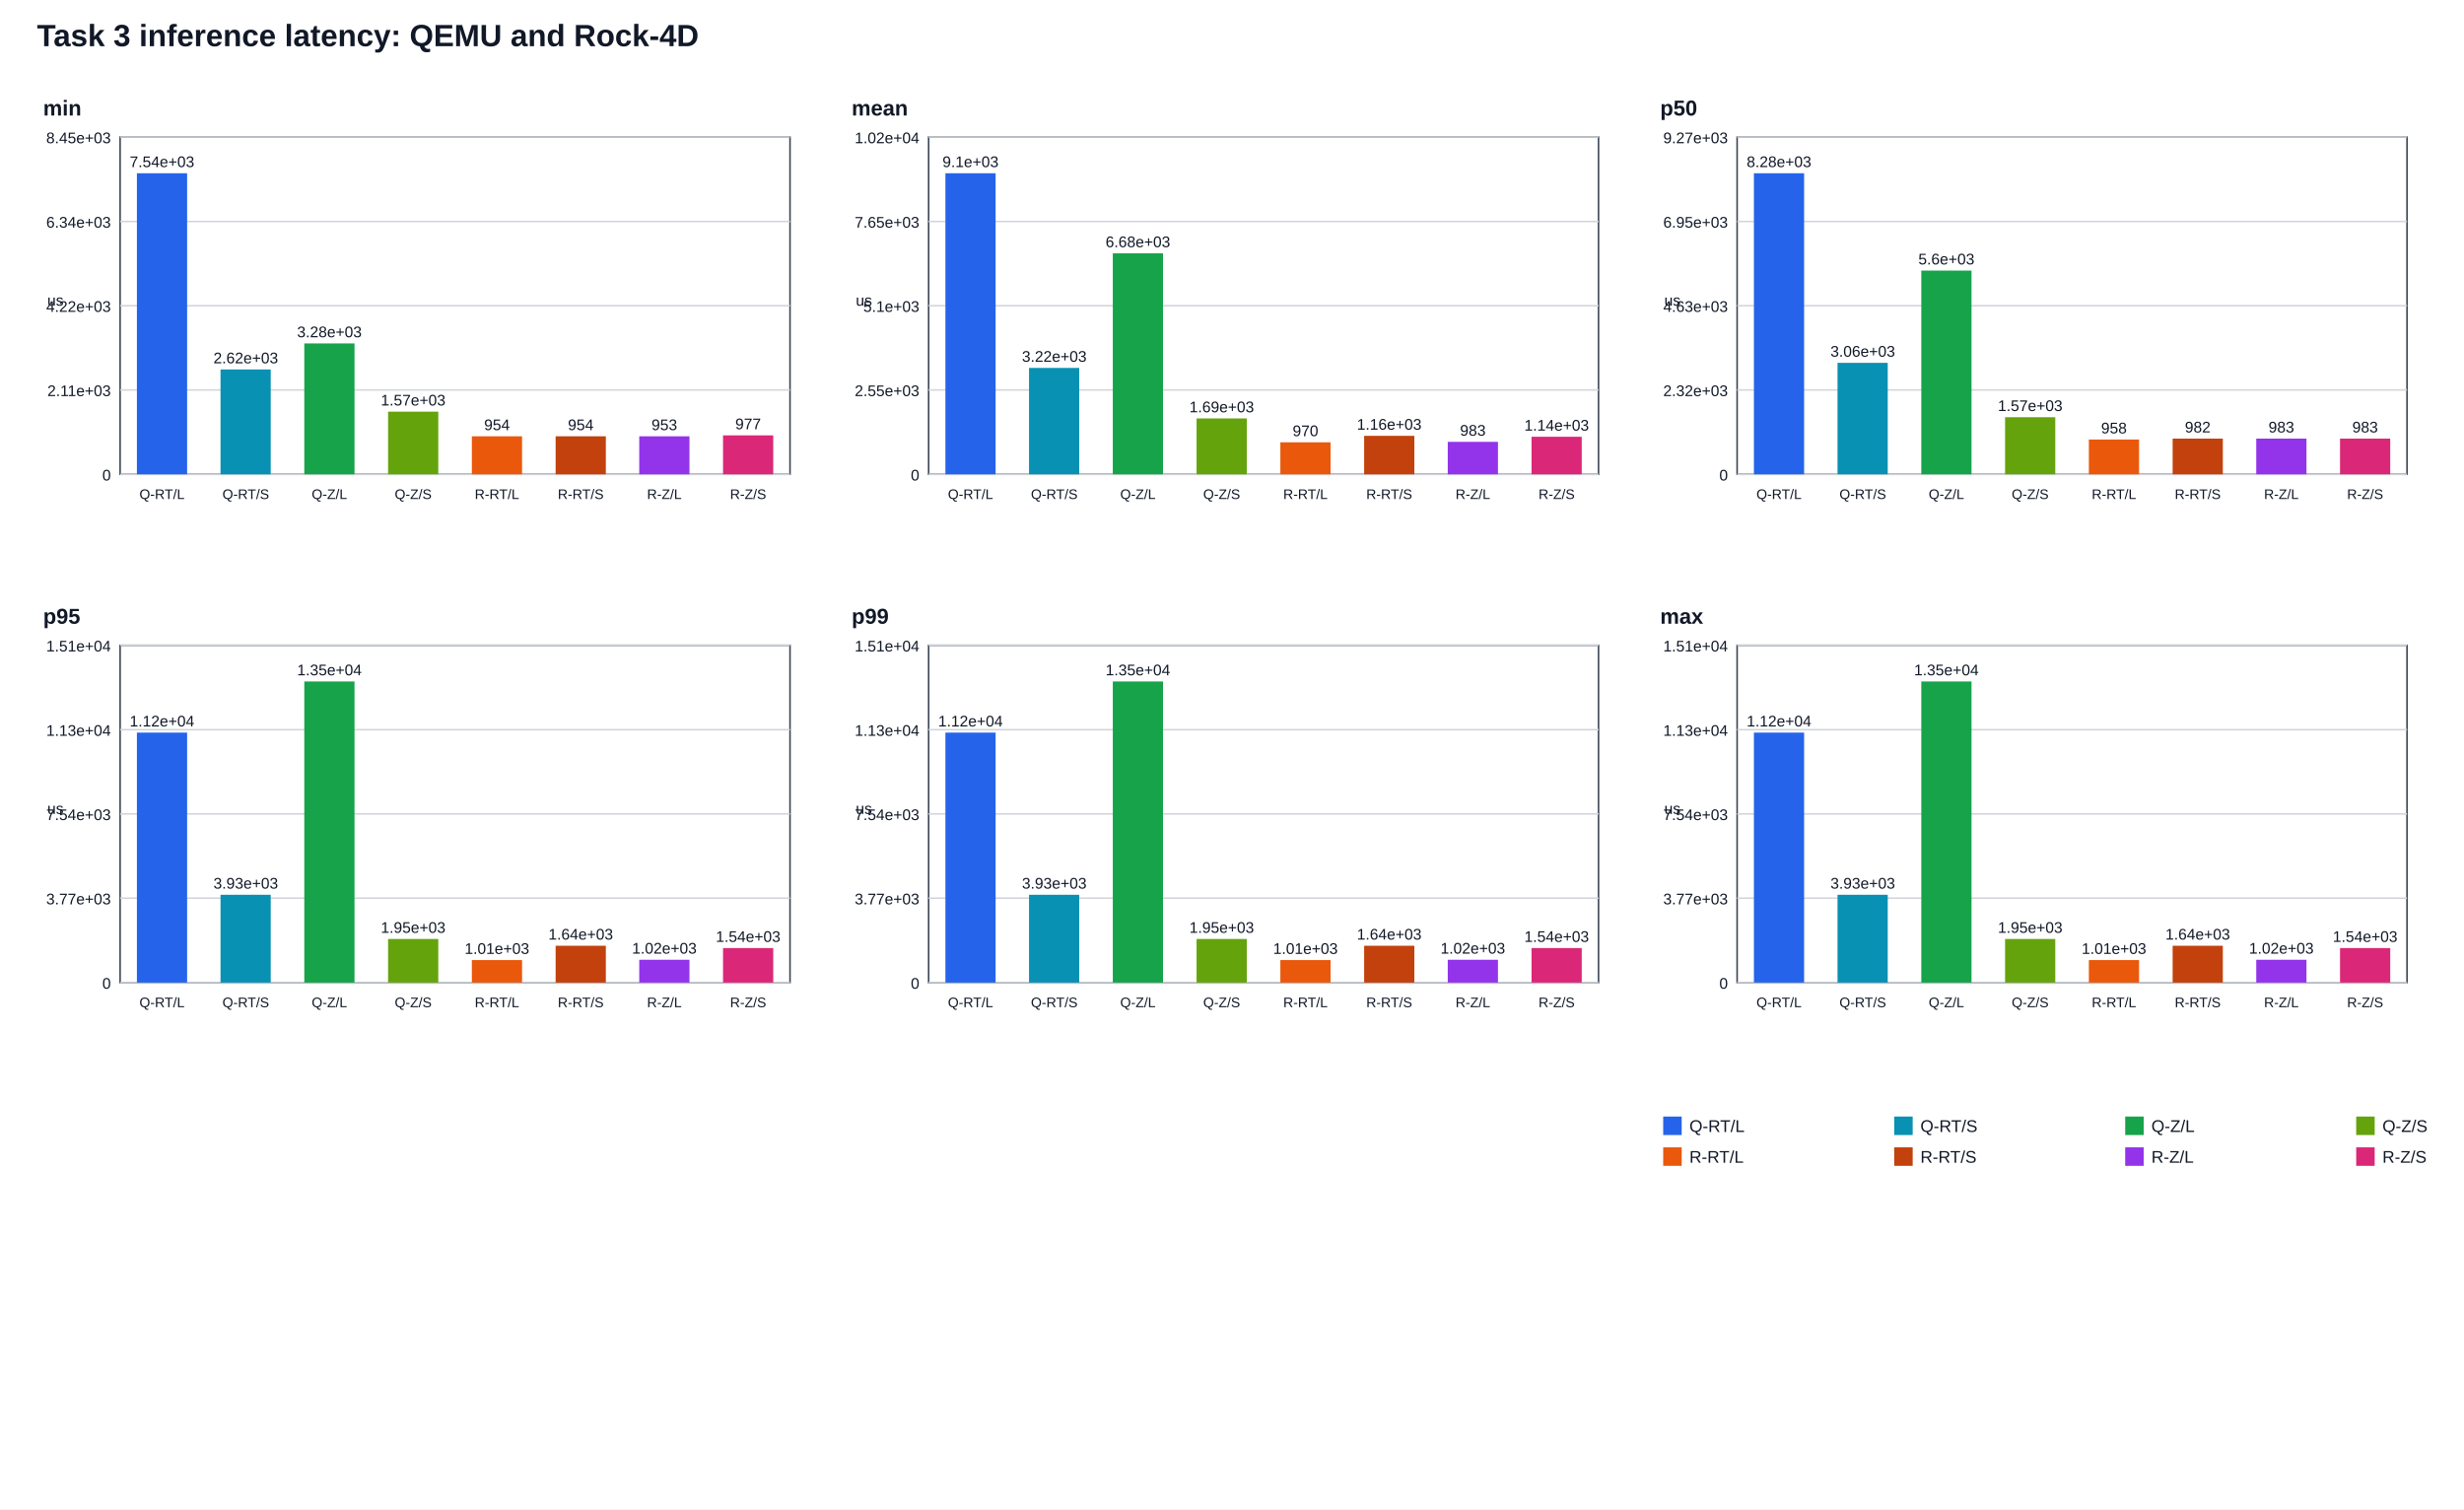
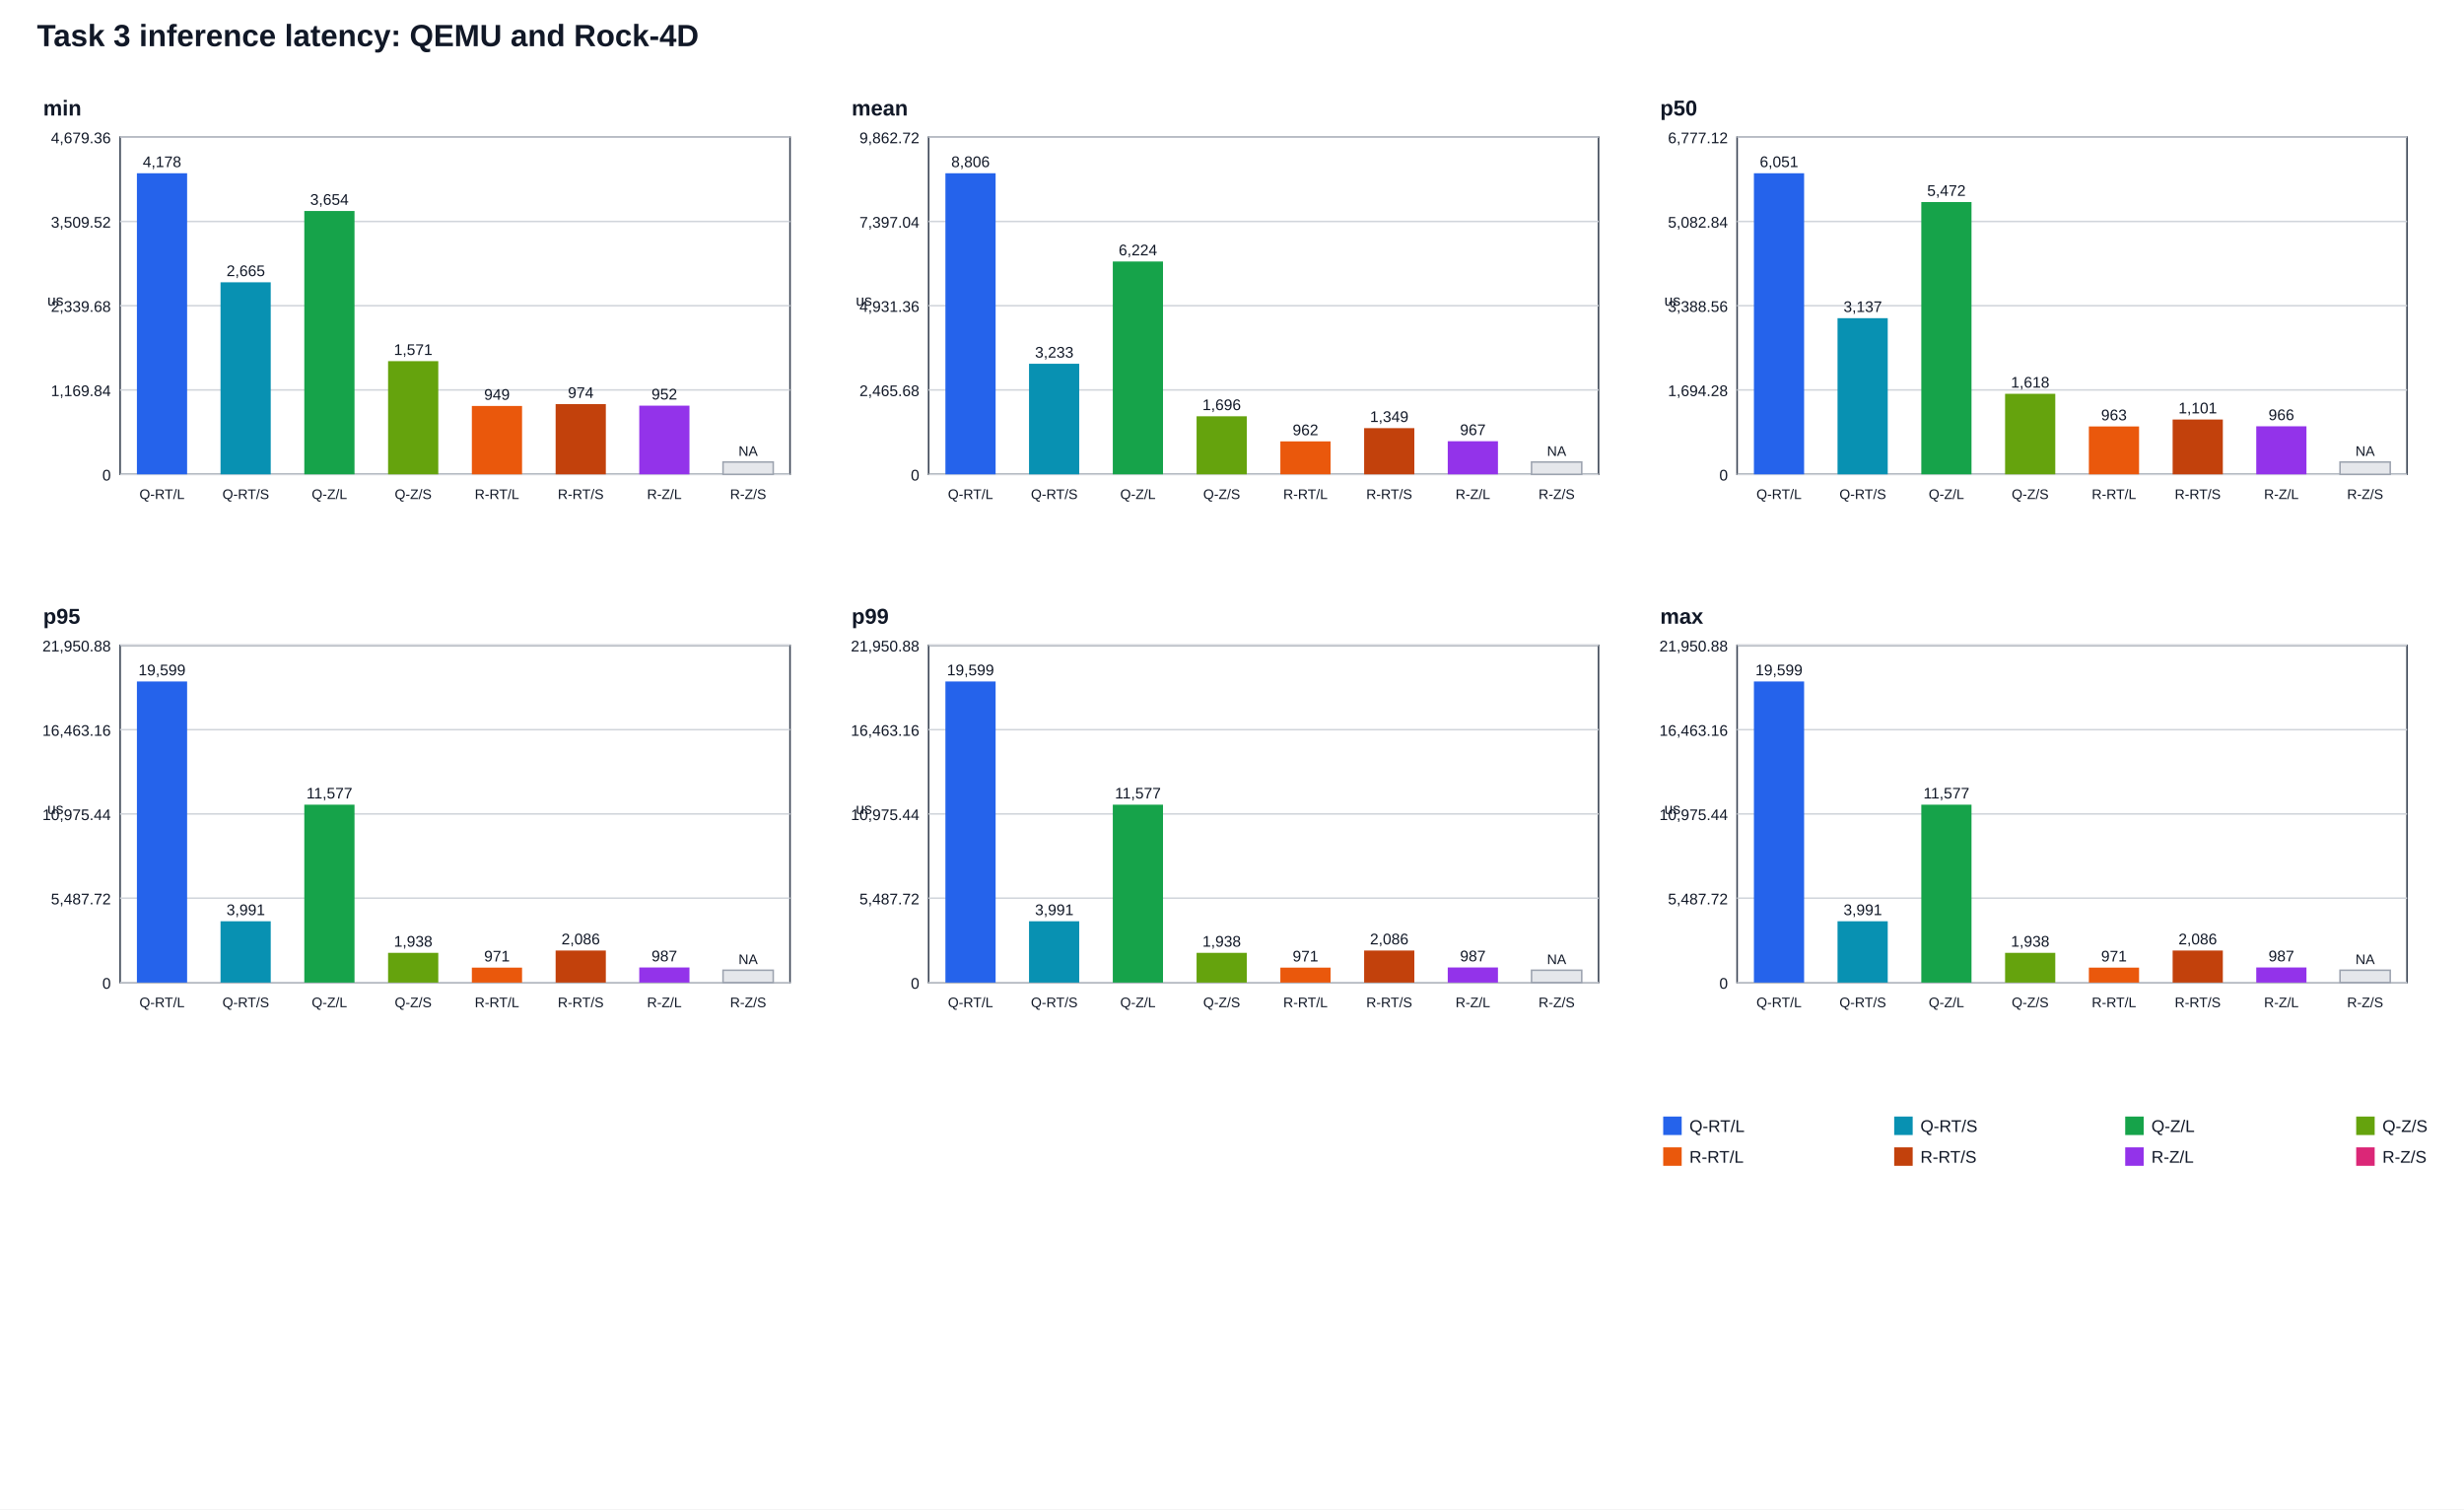
<svg xmlns="http://www.w3.org/2000/svg" width="1600" height="980" viewBox="0 0 1600 980" role="img" aria-label="Task 3 inference latency: QEMU and Rock-4D">
  <rect width="1600" height="980" fill="#ffffff" />
  <style>text{font-family:Arial,sans-serif} .grid{stroke:#d1d5db;stroke-width:1} .frame{fill:none;stroke:#374151;stroke-width:1} .na{fill:#e5e7eb;stroke:#9ca3af;stroke-width:1}</style>
  <text x="24.0" y="30.0" font-size="20px" text-anchor="start" font-weight="bold" fill="#111827">Task 3 inference latency: QEMU and Rock-4D</text>
  <text x="28.0" y="75.0" font-size="14px" text-anchor="start" font-weight="bold" fill="#111827">min</text>
  <rect class="frame" x="78.0" y="89.0" width="435.0" height="219.0" />
  <line class="grid" x1="78.0" y1="308.0" x2="513.0" y2="308.0" />
  <text x="72.0" y="312.0" font-size="10px" text-anchor="end" font-weight="normal" fill="#111827">0</text>
  <line class="grid" x1="78.0" y1="253.2" x2="513.0" y2="253.2" />
-   <text x="72.0" y="257.2" font-size="10px" text-anchor="end" font-weight="normal" fill="#111827">2.11e+03</text>
+   <text x="72.0" y="257.2" font-size="10px" text-anchor="end" font-weight="normal" fill="#111827">1,169.84</text>
  <line class="grid" x1="78.0" y1="198.5" x2="513.0" y2="198.5" />
-   <text x="72.0" y="202.5" font-size="10px" text-anchor="end" font-weight="normal" fill="#111827">4.22e+03</text>
+   <text x="72.0" y="202.5" font-size="10px" text-anchor="end" font-weight="normal" fill="#111827">2,339.68</text>
  <line class="grid" x1="78.0" y1="143.8" x2="513.0" y2="143.8" />
-   <text x="72.0" y="147.8" font-size="10px" text-anchor="end" font-weight="normal" fill="#111827">6.34e+03</text>
+   <text x="72.0" y="147.8" font-size="10px" text-anchor="end" font-weight="normal" fill="#111827">3,509.52</text>
  <line class="grid" x1="78.0" y1="89.0" x2="513.0" y2="89.0" />
-   <text x="72.0" y="93.0" font-size="10px" text-anchor="end" font-weight="normal" fill="#111827">8.45e+03</text>
+   <text x="72.0" y="93.0" font-size="10px" text-anchor="end" font-weight="normal" fill="#111827">4,679.36</text>
  <rect x="88.9" y="112.5" width="32.6" height="195.5" fill="#2563eb" />
-   <text x="105.2" y="108.5" font-size="10px" text-anchor="middle" font-weight="normal" fill="#111827">7.54e+03</text>
+   <text x="105.2" y="108.5" font-size="10px" text-anchor="middle" font-weight="normal" fill="#111827">4,178</text>
  <text x="105.2" y="324.0" font-size="9px" text-anchor="middle" font-weight="normal" fill="#111827">Q-RT/L</text>
-   <rect x="143.2" y="239.9" width="32.6" height="68.1" fill="#0891b2" />
-   <text x="159.6" y="235.9" font-size="10px" text-anchor="middle" font-weight="normal" fill="#111827">2.62e+03</text>
+   <rect x="143.2" y="183.3" width="32.6" height="124.7" fill="#0891b2" />
+   <text x="159.6" y="179.3" font-size="10px" text-anchor="middle" font-weight="normal" fill="#111827">2,665</text>
  <text x="159.6" y="324.0" font-size="9px" text-anchor="middle" font-weight="normal" fill="#111827">Q-RT/S</text>
-   <rect x="197.6" y="223.0" width="32.6" height="85.0" fill="#16a34a" />
-   <text x="213.9" y="219.0" font-size="10px" text-anchor="middle" font-weight="normal" fill="#111827">3.28e+03</text>
+   <rect x="197.6" y="137.0" width="32.6" height="171.0" fill="#16a34a" />
+   <text x="213.9" y="133.0" font-size="10px" text-anchor="middle" font-weight="normal" fill="#111827">3,654</text>
  <text x="213.9" y="324.0" font-size="9px" text-anchor="middle" font-weight="normal" fill="#111827">Q-Z/L</text>
-   <rect x="252.0" y="267.3" width="32.6" height="40.7" fill="#65a30d" />
-   <text x="268.3" y="263.3" font-size="10px" text-anchor="middle" font-weight="normal" fill="#111827">1.57e+03</text>
+   <rect x="252.0" y="234.5" width="32.6" height="73.5" fill="#65a30d" />
+   <text x="268.3" y="230.5" font-size="10px" text-anchor="middle" font-weight="normal" fill="#111827">1,571</text>
  <text x="268.3" y="324.0" font-size="9px" text-anchor="middle" font-weight="normal" fill="#111827">Q-Z/S</text>
-   <rect x="306.4" y="283.3" width="32.6" height="24.7" fill="#ea580c" />
-   <text x="322.7" y="279.3" font-size="10px" text-anchor="middle" font-weight="normal" fill="#111827">954</text>
+   <rect x="306.4" y="263.6" width="32.6" height="44.4" fill="#ea580c" />
+   <text x="322.7" y="259.6" font-size="10px" text-anchor="middle" font-weight="normal" fill="#111827">949</text>
  <text x="322.7" y="324.0" font-size="9px" text-anchor="middle" font-weight="normal" fill="#111827">R-RT/L</text>
-   <rect x="360.8" y="283.3" width="32.6" height="24.7" fill="#c2410c" />
-   <text x="377.1" y="279.3" font-size="10px" text-anchor="middle" font-weight="normal" fill="#111827">954</text>
+   <rect x="360.8" y="262.4" width="32.6" height="45.6" fill="#c2410c" />
+   <text x="377.1" y="258.4" font-size="10px" text-anchor="middle" font-weight="normal" fill="#111827">974</text>
  <text x="377.1" y="324.0" font-size="9px" text-anchor="middle" font-weight="normal" fill="#111827">R-RT/S</text>
-   <rect x="415.1" y="283.3" width="32.6" height="24.7" fill="#9333ea" />
-   <text x="431.4" y="279.3" font-size="10px" text-anchor="middle" font-weight="normal" fill="#111827">953</text>
+   <rect x="415.1" y="263.4" width="32.6" height="44.6" fill="#9333ea" />
+   <text x="431.4" y="259.4" font-size="10px" text-anchor="middle" font-weight="normal" fill="#111827">952</text>
  <text x="431.4" y="324.0" font-size="9px" text-anchor="middle" font-weight="normal" fill="#111827">R-Z/L</text>
-   <rect x="469.5" y="282.7" width="32.6" height="25.3" fill="#db2777" />
-   <text x="485.8" y="278.7" font-size="10px" text-anchor="middle" font-weight="normal" fill="#111827">977</text>
+   <rect class="na" x="469.5" y="300.0" width="32.6" height="8" />
+   <text x="485.8" y="296.0" font-size="9px" text-anchor="middle" font-weight="normal" fill="#111827">NA</text>
  <text x="485.8" y="324.0" font-size="9px" text-anchor="middle" font-weight="normal" fill="#111827">R-Z/S</text>
  <text x="36.0" y="198.5" font-size="10px" text-anchor="middle" font-weight="normal" fill="#111827">us</text>
  <text x="553.0" y="75.0" font-size="14px" text-anchor="start" font-weight="bold" fill="#111827">mean</text>
  <rect class="frame" x="603.0" y="89.0" width="435.0" height="219.0" />
  <line class="grid" x1="603.0" y1="308.0" x2="1038.0" y2="308.0" />
  <text x="597.0" y="312.0" font-size="10px" text-anchor="end" font-weight="normal" fill="#111827">0</text>
  <line class="grid" x1="603.0" y1="253.2" x2="1038.0" y2="253.2" />
-   <text x="597.0" y="257.2" font-size="10px" text-anchor="end" font-weight="normal" fill="#111827">2.55e+03</text>
+   <text x="597.0" y="257.2" font-size="10px" text-anchor="end" font-weight="normal" fill="#111827">2,465.68</text>
  <line class="grid" x1="603.0" y1="198.5" x2="1038.0" y2="198.5" />
-   <text x="597.0" y="202.5" font-size="10px" text-anchor="end" font-weight="normal" fill="#111827">5.1e+03</text>
+   <text x="597.0" y="202.5" font-size="10px" text-anchor="end" font-weight="normal" fill="#111827">4,931.36</text>
  <line class="grid" x1="603.0" y1="143.8" x2="1038.0" y2="143.8" />
-   <text x="597.0" y="147.8" font-size="10px" text-anchor="end" font-weight="normal" fill="#111827">7.65e+03</text>
+   <text x="597.0" y="147.8" font-size="10px" text-anchor="end" font-weight="normal" fill="#111827">7,397.04</text>
  <line class="grid" x1="603.0" y1="89.0" x2="1038.0" y2="89.0" />
-   <text x="597.0" y="93.0" font-size="10px" text-anchor="end" font-weight="normal" fill="#111827">1.02e+04</text>
+   <text x="597.0" y="93.0" font-size="10px" text-anchor="end" font-weight="normal" fill="#111827">9,862.72</text>
  <rect x="613.9" y="112.5" width="32.6" height="195.5" fill="#2563eb" />
-   <text x="630.2" y="108.5" font-size="10px" text-anchor="middle" font-weight="normal" fill="#111827">9.1e+03</text>
+   <text x="630.2" y="108.5" font-size="10px" text-anchor="middle" font-weight="normal" fill="#111827">8,806</text>
  <text x="630.2" y="324.0" font-size="9px" text-anchor="middle" font-weight="normal" fill="#111827">Q-RT/L</text>
-   <rect x="668.2" y="238.9" width="32.6" height="69.1" fill="#0891b2" />
-   <text x="684.6" y="234.9" font-size="10px" text-anchor="middle" font-weight="normal" fill="#111827">3.22e+03</text>
+   <rect x="668.2" y="236.2" width="32.6" height="71.8" fill="#0891b2" />
+   <text x="684.6" y="232.2" font-size="10px" text-anchor="middle" font-weight="normal" fill="#111827">3,233</text>
  <text x="684.6" y="324.0" font-size="9px" text-anchor="middle" font-weight="normal" fill="#111827">Q-RT/S</text>
-   <rect x="722.6" y="164.5" width="32.6" height="143.5" fill="#16a34a" />
-   <text x="738.9" y="160.5" font-size="10px" text-anchor="middle" font-weight="normal" fill="#111827">6.68e+03</text>
+   <rect x="722.6" y="169.8" width="32.6" height="138.2" fill="#16a34a" />
+   <text x="738.9" y="165.8" font-size="10px" text-anchor="middle" font-weight="normal" fill="#111827">6,224</text>
  <text x="738.9" y="324.0" font-size="9px" text-anchor="middle" font-weight="normal" fill="#111827">Q-Z/L</text>
-   <rect x="777.0" y="271.7" width="32.6" height="36.3" fill="#65a30d" />
-   <text x="793.3" y="267.7" font-size="10px" text-anchor="middle" font-weight="normal" fill="#111827">1.69e+03</text>
+   <rect x="777.0" y="270.3" width="32.6" height="37.7" fill="#65a30d" />
+   <text x="793.3" y="266.3" font-size="10px" text-anchor="middle" font-weight="normal" fill="#111827">1,696</text>
  <text x="793.3" y="324.0" font-size="9px" text-anchor="middle" font-weight="normal" fill="#111827">Q-Z/S</text>
-   <rect x="831.4" y="287.2" width="32.6" height="20.8" fill="#ea580c" />
-   <text x="847.7" y="283.2" font-size="10px" text-anchor="middle" font-weight="normal" fill="#111827">970</text>
+   <rect x="831.4" y="286.6" width="32.6" height="21.4" fill="#ea580c" />
+   <text x="847.7" y="282.6" font-size="10px" text-anchor="middle" font-weight="normal" fill="#111827">962</text>
  <text x="847.7" y="324.0" font-size="9px" text-anchor="middle" font-weight="normal" fill="#111827">R-RT/L</text>
-   <rect x="885.8" y="283.0" width="32.6" height="25.0" fill="#c2410c" />
-   <text x="902.1" y="279.0" font-size="10px" text-anchor="middle" font-weight="normal" fill="#111827">1.16e+03</text>
+   <rect x="885.8" y="278.0" width="32.6" height="30.0" fill="#c2410c" />
+   <text x="902.1" y="274.0" font-size="10px" text-anchor="middle" font-weight="normal" fill="#111827">1,349</text>
  <text x="902.1" y="324.0" font-size="9px" text-anchor="middle" font-weight="normal" fill="#111827">R-RT/S</text>
-   <rect x="940.1" y="286.9" width="32.6" height="21.1" fill="#9333ea" />
-   <text x="956.4" y="282.9" font-size="10px" text-anchor="middle" font-weight="normal" fill="#111827">983</text>
+   <rect x="940.1" y="286.5" width="32.6" height="21.5" fill="#9333ea" />
+   <text x="956.4" y="282.5" font-size="10px" text-anchor="middle" font-weight="normal" fill="#111827">967</text>
  <text x="956.4" y="324.0" font-size="9px" text-anchor="middle" font-weight="normal" fill="#111827">R-Z/L</text>
-   <rect x="994.5" y="283.6" width="32.6" height="24.4" fill="#db2777" />
-   <text x="1010.8" y="279.6" font-size="10px" text-anchor="middle" font-weight="normal" fill="#111827">1.14e+03</text>
+   <rect class="na" x="994.5" y="300.0" width="32.6" height="8" />
+   <text x="1010.8" y="296.0" font-size="9px" text-anchor="middle" font-weight="normal" fill="#111827">NA</text>
  <text x="1010.8" y="324.0" font-size="9px" text-anchor="middle" font-weight="normal" fill="#111827">R-Z/S</text>
  <text x="561.0" y="198.5" font-size="10px" text-anchor="middle" font-weight="normal" fill="#111827">us</text>
  <text x="1078.0" y="75.0" font-size="14px" text-anchor="start" font-weight="bold" fill="#111827">p50</text>
  <rect class="frame" x="1128.0" y="89.0" width="435.0" height="219.0" />
  <line class="grid" x1="1128.0" y1="308.0" x2="1563.0" y2="308.0" />
  <text x="1122.0" y="312.0" font-size="10px" text-anchor="end" font-weight="normal" fill="#111827">0</text>
  <line class="grid" x1="1128.0" y1="253.2" x2="1563.0" y2="253.2" />
-   <text x="1122.0" y="257.2" font-size="10px" text-anchor="end" font-weight="normal" fill="#111827">2.32e+03</text>
+   <text x="1122.0" y="257.2" font-size="10px" text-anchor="end" font-weight="normal" fill="#111827">1,694.28</text>
  <line class="grid" x1="1128.0" y1="198.5" x2="1563.0" y2="198.5" />
-   <text x="1122.0" y="202.5" font-size="10px" text-anchor="end" font-weight="normal" fill="#111827">4.63e+03</text>
+   <text x="1122.0" y="202.5" font-size="10px" text-anchor="end" font-weight="normal" fill="#111827">3,388.56</text>
  <line class="grid" x1="1128.0" y1="143.8" x2="1563.0" y2="143.8" />
-   <text x="1122.0" y="147.8" font-size="10px" text-anchor="end" font-weight="normal" fill="#111827">6.95e+03</text>
+   <text x="1122.0" y="147.8" font-size="10px" text-anchor="end" font-weight="normal" fill="#111827">5,082.84</text>
  <line class="grid" x1="1128.0" y1="89.0" x2="1563.0" y2="89.0" />
-   <text x="1122.0" y="93.0" font-size="10px" text-anchor="end" font-weight="normal" fill="#111827">9.27e+03</text>
+   <text x="1122.0" y="93.0" font-size="10px" text-anchor="end" font-weight="normal" fill="#111827">6,777.12</text>
  <rect x="1138.9" y="112.5" width="32.6" height="195.5" fill="#2563eb" />
-   <text x="1155.2" y="108.5" font-size="10px" text-anchor="middle" font-weight="normal" fill="#111827">8.28e+03</text>
+   <text x="1155.2" y="108.5" font-size="10px" text-anchor="middle" font-weight="normal" fill="#111827">6,051</text>
  <text x="1155.2" y="324.0" font-size="9px" text-anchor="middle" font-weight="normal" fill="#111827">Q-RT/L</text>
-   <rect x="1193.2" y="235.6" width="32.6" height="72.4" fill="#0891b2" />
-   <text x="1209.6" y="231.6" font-size="10px" text-anchor="middle" font-weight="normal" fill="#111827">3.06e+03</text>
+   <rect x="1193.2" y="206.6" width="32.6" height="101.4" fill="#0891b2" />
+   <text x="1209.6" y="202.6" font-size="10px" text-anchor="middle" font-weight="normal" fill="#111827">3,137</text>
  <text x="1209.6" y="324.0" font-size="9px" text-anchor="middle" font-weight="normal" fill="#111827">Q-RT/S</text>
-   <rect x="1247.6" y="175.7" width="32.6" height="132.3" fill="#16a34a" />
-   <text x="1263.9" y="171.7" font-size="10px" text-anchor="middle" font-weight="normal" fill="#111827">5.6e+03</text>
+   <rect x="1247.6" y="131.2" width="32.6" height="176.8" fill="#16a34a" />
+   <text x="1263.9" y="127.2" font-size="10px" text-anchor="middle" font-weight="normal" fill="#111827">5,472</text>
  <text x="1263.9" y="324.0" font-size="9px" text-anchor="middle" font-weight="normal" fill="#111827">Q-Z/L</text>
-   <rect x="1302.0" y="270.9" width="32.6" height="37.1" fill="#65a30d" />
-   <text x="1318.3" y="266.9" font-size="10px" text-anchor="middle" font-weight="normal" fill="#111827">1.57e+03</text>
+   <rect x="1302.0" y="255.7" width="32.6" height="52.3" fill="#65a30d" />
+   <text x="1318.3" y="251.7" font-size="10px" text-anchor="middle" font-weight="normal" fill="#111827">1,618</text>
  <text x="1318.3" y="324.0" font-size="9px" text-anchor="middle" font-weight="normal" fill="#111827">Q-Z/S</text>
-   <rect x="1356.4" y="285.4" width="32.6" height="22.6" fill="#ea580c" />
-   <text x="1372.7" y="281.4" font-size="10px" text-anchor="middle" font-weight="normal" fill="#111827">958</text>
+   <rect x="1356.4" y="276.9" width="32.6" height="31.1" fill="#ea580c" />
+   <text x="1372.7" y="272.9" font-size="10px" text-anchor="middle" font-weight="normal" fill="#111827">963</text>
  <text x="1372.7" y="324.0" font-size="9px" text-anchor="middle" font-weight="normal" fill="#111827">R-RT/L</text>
-   <rect x="1410.8" y="284.8" width="32.6" height="23.2" fill="#c2410c" />
-   <text x="1427.1" y="280.8" font-size="10px" text-anchor="middle" font-weight="normal" fill="#111827">982</text>
+   <rect x="1410.8" y="272.4" width="32.6" height="35.6" fill="#c2410c" />
+   <text x="1427.1" y="268.4" font-size="10px" text-anchor="middle" font-weight="normal" fill="#111827">1,101</text>
  <text x="1427.1" y="324.0" font-size="9px" text-anchor="middle" font-weight="normal" fill="#111827">R-RT/S</text>
-   <rect x="1465.1" y="284.8" width="32.6" height="23.2" fill="#9333ea" />
-   <text x="1481.4" y="280.8" font-size="10px" text-anchor="middle" font-weight="normal" fill="#111827">983</text>
+   <rect x="1465.1" y="276.8" width="32.6" height="31.2" fill="#9333ea" />
+   <text x="1481.4" y="272.8" font-size="10px" text-anchor="middle" font-weight="normal" fill="#111827">966</text>
  <text x="1481.4" y="324.0" font-size="9px" text-anchor="middle" font-weight="normal" fill="#111827">R-Z/L</text>
-   <rect x="1519.5" y="284.8" width="32.6" height="23.2" fill="#db2777" />
-   <text x="1535.8" y="280.8" font-size="10px" text-anchor="middle" font-weight="normal" fill="#111827">983</text>
+   <rect class="na" x="1519.5" y="300.0" width="32.6" height="8" />
+   <text x="1535.8" y="296.0" font-size="9px" text-anchor="middle" font-weight="normal" fill="#111827">NA</text>
  <text x="1535.8" y="324.0" font-size="9px" text-anchor="middle" font-weight="normal" fill="#111827">R-Z/S</text>
  <text x="1086.0" y="198.5" font-size="10px" text-anchor="middle" font-weight="normal" fill="#111827">us</text>
  <text x="28.0" y="405.0" font-size="14px" text-anchor="start" font-weight="bold" fill="#111827">p95</text>
  <rect class="frame" x="78.0" y="419.0" width="435.0" height="219.0" />
  <line class="grid" x1="78.0" y1="638.0" x2="513.0" y2="638.0" />
  <text x="72.0" y="642.0" font-size="10px" text-anchor="end" font-weight="normal" fill="#111827">0</text>
  <line class="grid" x1="78.0" y1="583.2" x2="513.0" y2="583.2" />
-   <text x="72.0" y="587.2" font-size="10px" text-anchor="end" font-weight="normal" fill="#111827">3.77e+03</text>
+   <text x="72.0" y="587.2" font-size="10px" text-anchor="end" font-weight="normal" fill="#111827">5,487.72</text>
  <line class="grid" x1="78.0" y1="528.5" x2="513.0" y2="528.5" />
-   <text x="72.0" y="532.5" font-size="10px" text-anchor="end" font-weight="normal" fill="#111827">7.54e+03</text>
+   <text x="72.0" y="532.5" font-size="10px" text-anchor="end" font-weight="normal" fill="#111827">10,975.44</text>
  <line class="grid" x1="78.0" y1="473.8" x2="513.0" y2="473.8" />
-   <text x="72.0" y="477.8" font-size="10px" text-anchor="end" font-weight="normal" fill="#111827">1.13e+04</text>
+   <text x="72.0" y="477.8" font-size="10px" text-anchor="end" font-weight="normal" fill="#111827">16,463.16</text>
  <line class="grid" x1="78.0" y1="419.0" x2="513.0" y2="419.0" />
-   <text x="72.0" y="423.0" font-size="10px" text-anchor="end" font-weight="normal" fill="#111827">1.51e+04</text>
-   <rect x="88.9" y="475.7" width="32.6" height="162.3" fill="#2563eb" />
-   <text x="105.2" y="471.7" font-size="10px" text-anchor="middle" font-weight="normal" fill="#111827">1.12e+04</text>
+   <text x="72.0" y="423.0" font-size="10px" text-anchor="end" font-weight="normal" fill="#111827">21,950.88</text>
+   <rect x="88.9" y="442.5" width="32.6" height="195.5" fill="#2563eb" />
+   <text x="105.2" y="438.5" font-size="10px" text-anchor="middle" font-weight="normal" fill="#111827">19,599</text>
  <text x="105.2" y="654.0" font-size="9px" text-anchor="middle" font-weight="normal" fill="#111827">Q-RT/L</text>
-   <rect x="143.2" y="581.0" width="32.6" height="57.0" fill="#0891b2" />
-   <text x="159.6" y="577.0" font-size="10px" text-anchor="middle" font-weight="normal" fill="#111827">3.93e+03</text>
+   <rect x="143.2" y="598.2" width="32.6" height="39.8" fill="#0891b2" />
+   <text x="159.6" y="594.2" font-size="10px" text-anchor="middle" font-weight="normal" fill="#111827">3,991</text>
  <text x="159.6" y="654.0" font-size="9px" text-anchor="middle" font-weight="normal" fill="#111827">Q-RT/S</text>
-   <rect x="197.6" y="442.5" width="32.6" height="195.5" fill="#16a34a" />
-   <text x="213.9" y="438.5" font-size="10px" text-anchor="middle" font-weight="normal" fill="#111827">1.35e+04</text>
+   <rect x="197.6" y="522.5" width="32.6" height="115.5" fill="#16a34a" />
+   <text x="213.9" y="518.5" font-size="10px" text-anchor="middle" font-weight="normal" fill="#111827">11,577</text>
  <text x="213.9" y="654.0" font-size="9px" text-anchor="middle" font-weight="normal" fill="#111827">Q-Z/L</text>
-   <rect x="252.0" y="609.7" width="32.6" height="28.3" fill="#65a30d" />
-   <text x="268.3" y="605.7" font-size="10px" text-anchor="middle" font-weight="normal" fill="#111827">1.95e+03</text>
+   <rect x="252.0" y="618.7" width="32.6" height="19.3" fill="#65a30d" />
+   <text x="268.3" y="614.7" font-size="10px" text-anchor="middle" font-weight="normal" fill="#111827">1,938</text>
  <text x="268.3" y="654.0" font-size="9px" text-anchor="middle" font-weight="normal" fill="#111827">Q-Z/S</text>
-   <rect x="306.4" y="623.4" width="32.6" height="14.6" fill="#ea580c" />
-   <text x="322.7" y="619.4" font-size="10px" text-anchor="middle" font-weight="normal" fill="#111827">1.01e+03</text>
+   <rect x="306.4" y="628.3" width="32.6" height="9.7" fill="#ea580c" />
+   <text x="322.7" y="624.3" font-size="10px" text-anchor="middle" font-weight="normal" fill="#111827">971</text>
  <text x="322.7" y="654.0" font-size="9px" text-anchor="middle" font-weight="normal" fill="#111827">R-RT/L</text>
-   <rect x="360.8" y="614.1" width="32.6" height="23.9" fill="#c2410c" />
-   <text x="377.1" y="610.1" font-size="10px" text-anchor="middle" font-weight="normal" fill="#111827">1.64e+03</text>
+   <rect x="360.8" y="617.2" width="32.6" height="20.8" fill="#c2410c" />
+   <text x="377.1" y="613.2" font-size="10px" text-anchor="middle" font-weight="normal" fill="#111827">2,086</text>
  <text x="377.1" y="654.0" font-size="9px" text-anchor="middle" font-weight="normal" fill="#111827">R-RT/S</text>
-   <rect x="415.1" y="623.2" width="32.6" height="14.8" fill="#9333ea" />
-   <text x="431.4" y="619.2" font-size="10px" text-anchor="middle" font-weight="normal" fill="#111827">1.02e+03</text>
+   <rect x="415.1" y="628.2" width="32.6" height="9.8" fill="#9333ea" />
+   <text x="431.4" y="624.2" font-size="10px" text-anchor="middle" font-weight="normal" fill="#111827">987</text>
  <text x="431.4" y="654.0" font-size="9px" text-anchor="middle" font-weight="normal" fill="#111827">R-Z/L</text>
-   <rect x="469.5" y="615.6" width="32.6" height="22.4" fill="#db2777" />
-   <text x="485.8" y="611.6" font-size="10px" text-anchor="middle" font-weight="normal" fill="#111827">1.54e+03</text>
+   <rect class="na" x="469.5" y="630.0" width="32.6" height="8" />
+   <text x="485.8" y="626.0" font-size="9px" text-anchor="middle" font-weight="normal" fill="#111827">NA</text>
  <text x="485.8" y="654.0" font-size="9px" text-anchor="middle" font-weight="normal" fill="#111827">R-Z/S</text>
  <text x="36.0" y="528.5" font-size="10px" text-anchor="middle" font-weight="normal" fill="#111827">us</text>
  <text x="553.0" y="405.0" font-size="14px" text-anchor="start" font-weight="bold" fill="#111827">p99</text>
  <rect class="frame" x="603.0" y="419.0" width="435.0" height="219.0" />
  <line class="grid" x1="603.0" y1="638.0" x2="1038.0" y2="638.0" />
  <text x="597.0" y="642.0" font-size="10px" text-anchor="end" font-weight="normal" fill="#111827">0</text>
  <line class="grid" x1="603.0" y1="583.2" x2="1038.0" y2="583.2" />
-   <text x="597.0" y="587.2" font-size="10px" text-anchor="end" font-weight="normal" fill="#111827">3.77e+03</text>
+   <text x="597.0" y="587.2" font-size="10px" text-anchor="end" font-weight="normal" fill="#111827">5,487.72</text>
  <line class="grid" x1="603.0" y1="528.5" x2="1038.0" y2="528.5" />
-   <text x="597.0" y="532.5" font-size="10px" text-anchor="end" font-weight="normal" fill="#111827">7.54e+03</text>
+   <text x="597.0" y="532.5" font-size="10px" text-anchor="end" font-weight="normal" fill="#111827">10,975.44</text>
  <line class="grid" x1="603.0" y1="473.8" x2="1038.0" y2="473.8" />
-   <text x="597.0" y="477.8" font-size="10px" text-anchor="end" font-weight="normal" fill="#111827">1.13e+04</text>
+   <text x="597.0" y="477.8" font-size="10px" text-anchor="end" font-weight="normal" fill="#111827">16,463.16</text>
  <line class="grid" x1="603.0" y1="419.0" x2="1038.0" y2="419.0" />
-   <text x="597.0" y="423.0" font-size="10px" text-anchor="end" font-weight="normal" fill="#111827">1.51e+04</text>
-   <rect x="613.9" y="475.7" width="32.6" height="162.3" fill="#2563eb" />
-   <text x="630.2" y="471.7" font-size="10px" text-anchor="middle" font-weight="normal" fill="#111827">1.12e+04</text>
+   <text x="597.0" y="423.0" font-size="10px" text-anchor="end" font-weight="normal" fill="#111827">21,950.88</text>
+   <rect x="613.9" y="442.5" width="32.6" height="195.5" fill="#2563eb" />
+   <text x="630.2" y="438.5" font-size="10px" text-anchor="middle" font-weight="normal" fill="#111827">19,599</text>
  <text x="630.2" y="654.0" font-size="9px" text-anchor="middle" font-weight="normal" fill="#111827">Q-RT/L</text>
-   <rect x="668.2" y="581.0" width="32.6" height="57.0" fill="#0891b2" />
-   <text x="684.6" y="577.0" font-size="10px" text-anchor="middle" font-weight="normal" fill="#111827">3.93e+03</text>
+   <rect x="668.2" y="598.2" width="32.6" height="39.8" fill="#0891b2" />
+   <text x="684.6" y="594.2" font-size="10px" text-anchor="middle" font-weight="normal" fill="#111827">3,991</text>
  <text x="684.6" y="654.0" font-size="9px" text-anchor="middle" font-weight="normal" fill="#111827">Q-RT/S</text>
-   <rect x="722.6" y="442.5" width="32.6" height="195.5" fill="#16a34a" />
-   <text x="738.9" y="438.5" font-size="10px" text-anchor="middle" font-weight="normal" fill="#111827">1.35e+04</text>
+   <rect x="722.6" y="522.5" width="32.6" height="115.5" fill="#16a34a" />
+   <text x="738.9" y="518.5" font-size="10px" text-anchor="middle" font-weight="normal" fill="#111827">11,577</text>
  <text x="738.9" y="654.0" font-size="9px" text-anchor="middle" font-weight="normal" fill="#111827">Q-Z/L</text>
-   <rect x="777.0" y="609.7" width="32.6" height="28.3" fill="#65a30d" />
-   <text x="793.3" y="605.7" font-size="10px" text-anchor="middle" font-weight="normal" fill="#111827">1.95e+03</text>
+   <rect x="777.0" y="618.7" width="32.6" height="19.3" fill="#65a30d" />
+   <text x="793.3" y="614.7" font-size="10px" text-anchor="middle" font-weight="normal" fill="#111827">1,938</text>
  <text x="793.3" y="654.0" font-size="9px" text-anchor="middle" font-weight="normal" fill="#111827">Q-Z/S</text>
-   <rect x="831.4" y="623.4" width="32.6" height="14.6" fill="#ea580c" />
-   <text x="847.7" y="619.4" font-size="10px" text-anchor="middle" font-weight="normal" fill="#111827">1.01e+03</text>
+   <rect x="831.4" y="628.3" width="32.6" height="9.7" fill="#ea580c" />
+   <text x="847.7" y="624.3" font-size="10px" text-anchor="middle" font-weight="normal" fill="#111827">971</text>
  <text x="847.7" y="654.0" font-size="9px" text-anchor="middle" font-weight="normal" fill="#111827">R-RT/L</text>
-   <rect x="885.8" y="614.1" width="32.6" height="23.9" fill="#c2410c" />
-   <text x="902.1" y="610.1" font-size="10px" text-anchor="middle" font-weight="normal" fill="#111827">1.64e+03</text>
+   <rect x="885.8" y="617.2" width="32.6" height="20.8" fill="#c2410c" />
+   <text x="902.1" y="613.2" font-size="10px" text-anchor="middle" font-weight="normal" fill="#111827">2,086</text>
  <text x="902.1" y="654.0" font-size="9px" text-anchor="middle" font-weight="normal" fill="#111827">R-RT/S</text>
-   <rect x="940.1" y="623.2" width="32.6" height="14.8" fill="#9333ea" />
-   <text x="956.4" y="619.2" font-size="10px" text-anchor="middle" font-weight="normal" fill="#111827">1.02e+03</text>
+   <rect x="940.1" y="628.2" width="32.6" height="9.8" fill="#9333ea" />
+   <text x="956.4" y="624.2" font-size="10px" text-anchor="middle" font-weight="normal" fill="#111827">987</text>
  <text x="956.4" y="654.0" font-size="9px" text-anchor="middle" font-weight="normal" fill="#111827">R-Z/L</text>
-   <rect x="994.5" y="615.6" width="32.6" height="22.4" fill="#db2777" />
-   <text x="1010.8" y="611.6" font-size="10px" text-anchor="middle" font-weight="normal" fill="#111827">1.54e+03</text>
+   <rect class="na" x="994.5" y="630.0" width="32.6" height="8" />
+   <text x="1010.8" y="626.0" font-size="9px" text-anchor="middle" font-weight="normal" fill="#111827">NA</text>
  <text x="1010.8" y="654.0" font-size="9px" text-anchor="middle" font-weight="normal" fill="#111827">R-Z/S</text>
  <text x="561.0" y="528.5" font-size="10px" text-anchor="middle" font-weight="normal" fill="#111827">us</text>
  <text x="1078.0" y="405.0" font-size="14px" text-anchor="start" font-weight="bold" fill="#111827">max</text>
  <rect class="frame" x="1128.0" y="419.0" width="435.0" height="219.0" />
  <line class="grid" x1="1128.0" y1="638.0" x2="1563.0" y2="638.0" />
  <text x="1122.0" y="642.0" font-size="10px" text-anchor="end" font-weight="normal" fill="#111827">0</text>
  <line class="grid" x1="1128.0" y1="583.2" x2="1563.0" y2="583.2" />
-   <text x="1122.0" y="587.2" font-size="10px" text-anchor="end" font-weight="normal" fill="#111827">3.77e+03</text>
+   <text x="1122.0" y="587.2" font-size="10px" text-anchor="end" font-weight="normal" fill="#111827">5,487.72</text>
  <line class="grid" x1="1128.0" y1="528.5" x2="1563.0" y2="528.5" />
-   <text x="1122.0" y="532.5" font-size="10px" text-anchor="end" font-weight="normal" fill="#111827">7.54e+03</text>
+   <text x="1122.0" y="532.5" font-size="10px" text-anchor="end" font-weight="normal" fill="#111827">10,975.44</text>
  <line class="grid" x1="1128.0" y1="473.8" x2="1563.0" y2="473.8" />
-   <text x="1122.0" y="477.8" font-size="10px" text-anchor="end" font-weight="normal" fill="#111827">1.13e+04</text>
+   <text x="1122.0" y="477.8" font-size="10px" text-anchor="end" font-weight="normal" fill="#111827">16,463.16</text>
  <line class="grid" x1="1128.0" y1="419.0" x2="1563.0" y2="419.0" />
-   <text x="1122.0" y="423.0" font-size="10px" text-anchor="end" font-weight="normal" fill="#111827">1.51e+04</text>
-   <rect x="1138.9" y="475.7" width="32.6" height="162.3" fill="#2563eb" />
-   <text x="1155.2" y="471.7" font-size="10px" text-anchor="middle" font-weight="normal" fill="#111827">1.12e+04</text>
+   <text x="1122.0" y="423.0" font-size="10px" text-anchor="end" font-weight="normal" fill="#111827">21,950.88</text>
+   <rect x="1138.9" y="442.5" width="32.6" height="195.5" fill="#2563eb" />
+   <text x="1155.2" y="438.5" font-size="10px" text-anchor="middle" font-weight="normal" fill="#111827">19,599</text>
  <text x="1155.2" y="654.0" font-size="9px" text-anchor="middle" font-weight="normal" fill="#111827">Q-RT/L</text>
-   <rect x="1193.2" y="581.0" width="32.6" height="57.0" fill="#0891b2" />
-   <text x="1209.6" y="577.0" font-size="10px" text-anchor="middle" font-weight="normal" fill="#111827">3.93e+03</text>
+   <rect x="1193.2" y="598.2" width="32.6" height="39.8" fill="#0891b2" />
+   <text x="1209.6" y="594.2" font-size="10px" text-anchor="middle" font-weight="normal" fill="#111827">3,991</text>
  <text x="1209.6" y="654.0" font-size="9px" text-anchor="middle" font-weight="normal" fill="#111827">Q-RT/S</text>
-   <rect x="1247.6" y="442.5" width="32.6" height="195.5" fill="#16a34a" />
-   <text x="1263.9" y="438.5" font-size="10px" text-anchor="middle" font-weight="normal" fill="#111827">1.35e+04</text>
+   <rect x="1247.6" y="522.5" width="32.6" height="115.5" fill="#16a34a" />
+   <text x="1263.9" y="518.5" font-size="10px" text-anchor="middle" font-weight="normal" fill="#111827">11,577</text>
  <text x="1263.9" y="654.0" font-size="9px" text-anchor="middle" font-weight="normal" fill="#111827">Q-Z/L</text>
-   <rect x="1302.0" y="609.7" width="32.6" height="28.3" fill="#65a30d" />
-   <text x="1318.3" y="605.7" font-size="10px" text-anchor="middle" font-weight="normal" fill="#111827">1.95e+03</text>
+   <rect x="1302.0" y="618.7" width="32.6" height="19.3" fill="#65a30d" />
+   <text x="1318.3" y="614.7" font-size="10px" text-anchor="middle" font-weight="normal" fill="#111827">1,938</text>
  <text x="1318.3" y="654.0" font-size="9px" text-anchor="middle" font-weight="normal" fill="#111827">Q-Z/S</text>
-   <rect x="1356.4" y="623.4" width="32.6" height="14.6" fill="#ea580c" />
-   <text x="1372.7" y="619.4" font-size="10px" text-anchor="middle" font-weight="normal" fill="#111827">1.01e+03</text>
+   <rect x="1356.4" y="628.3" width="32.6" height="9.7" fill="#ea580c" />
+   <text x="1372.7" y="624.3" font-size="10px" text-anchor="middle" font-weight="normal" fill="#111827">971</text>
  <text x="1372.7" y="654.0" font-size="9px" text-anchor="middle" font-weight="normal" fill="#111827">R-RT/L</text>
-   <rect x="1410.8" y="614.1" width="32.6" height="23.9" fill="#c2410c" />
-   <text x="1427.1" y="610.1" font-size="10px" text-anchor="middle" font-weight="normal" fill="#111827">1.64e+03</text>
+   <rect x="1410.8" y="617.2" width="32.6" height="20.8" fill="#c2410c" />
+   <text x="1427.1" y="613.2" font-size="10px" text-anchor="middle" font-weight="normal" fill="#111827">2,086</text>
  <text x="1427.1" y="654.0" font-size="9px" text-anchor="middle" font-weight="normal" fill="#111827">R-RT/S</text>
-   <rect x="1465.1" y="623.2" width="32.6" height="14.8" fill="#9333ea" />
-   <text x="1481.4" y="619.2" font-size="10px" text-anchor="middle" font-weight="normal" fill="#111827">1.02e+03</text>
+   <rect x="1465.1" y="628.2" width="32.6" height="9.8" fill="#9333ea" />
+   <text x="1481.4" y="624.2" font-size="10px" text-anchor="middle" font-weight="normal" fill="#111827">987</text>
  <text x="1481.4" y="654.0" font-size="9px" text-anchor="middle" font-weight="normal" fill="#111827">R-Z/L</text>
-   <rect x="1519.5" y="615.6" width="32.6" height="22.4" fill="#db2777" />
-   <text x="1535.8" y="611.6" font-size="10px" text-anchor="middle" font-weight="normal" fill="#111827">1.54e+03</text>
+   <rect class="na" x="1519.5" y="630.0" width="32.6" height="8" />
+   <text x="1535.8" y="626.0" font-size="9px" text-anchor="middle" font-weight="normal" fill="#111827">NA</text>
  <text x="1535.8" y="654.0" font-size="9px" text-anchor="middle" font-weight="normal" fill="#111827">R-Z/S</text>
  <text x="1086.0" y="528.5" font-size="10px" text-anchor="middle" font-weight="normal" fill="#111827">us</text>
  <rect x="1080.0" y="725.0" width="12" height="12" fill="#2563eb" />
  <text x="1097.0" y="735.0" font-size="11px" text-anchor="start" font-weight="normal" fill="#111827">Q-RT/L</text>
  <rect x="1230.0" y="725.0" width="12" height="12" fill="#0891b2" />
  <text x="1247.0" y="735.0" font-size="11px" text-anchor="start" font-weight="normal" fill="#111827">Q-RT/S</text>
  <rect x="1380.0" y="725.0" width="12" height="12" fill="#16a34a" />
  <text x="1397.0" y="735.0" font-size="11px" text-anchor="start" font-weight="normal" fill="#111827">Q-Z/L</text>
  <rect x="1530.0" y="725.0" width="12" height="12" fill="#65a30d" />
  <text x="1547.0" y="735.0" font-size="11px" text-anchor="start" font-weight="normal" fill="#111827">Q-Z/S</text>
  <rect x="1080.0" y="745.0" width="12" height="12" fill="#ea580c" />
  <text x="1097.0" y="755.0" font-size="11px" text-anchor="start" font-weight="normal" fill="#111827">R-RT/L</text>
  <rect x="1230.0" y="745.0" width="12" height="12" fill="#c2410c" />
  <text x="1247.0" y="755.0" font-size="11px" text-anchor="start" font-weight="normal" fill="#111827">R-RT/S</text>
  <rect x="1380.0" y="745.0" width="12" height="12" fill="#9333ea" />
  <text x="1397.0" y="755.0" font-size="11px" text-anchor="start" font-weight="normal" fill="#111827">R-Z/L</text>
  <rect x="1530.0" y="745.0" width="12" height="12" fill="#db2777" />
  <text x="1547.0" y="755.0" font-size="11px" text-anchor="start" font-weight="normal" fill="#111827">R-Z/S</text>
</svg>
